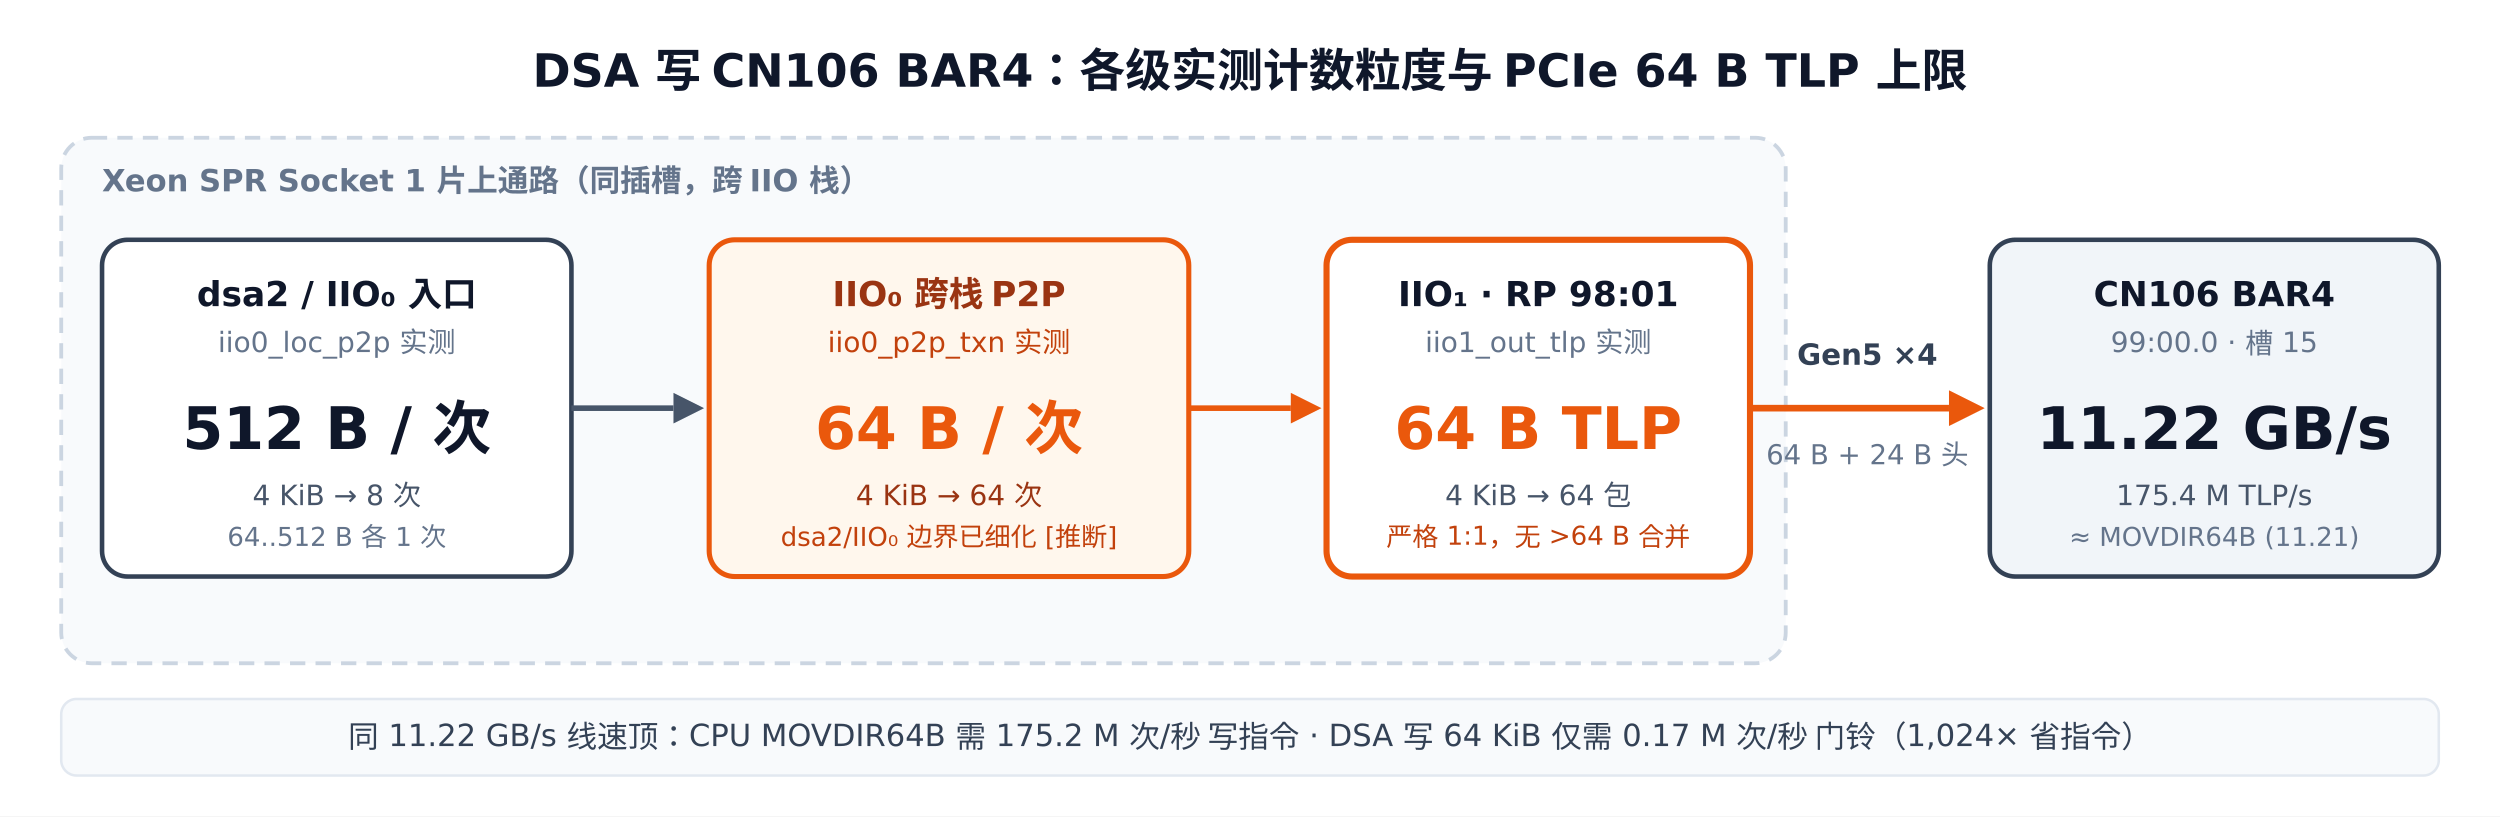
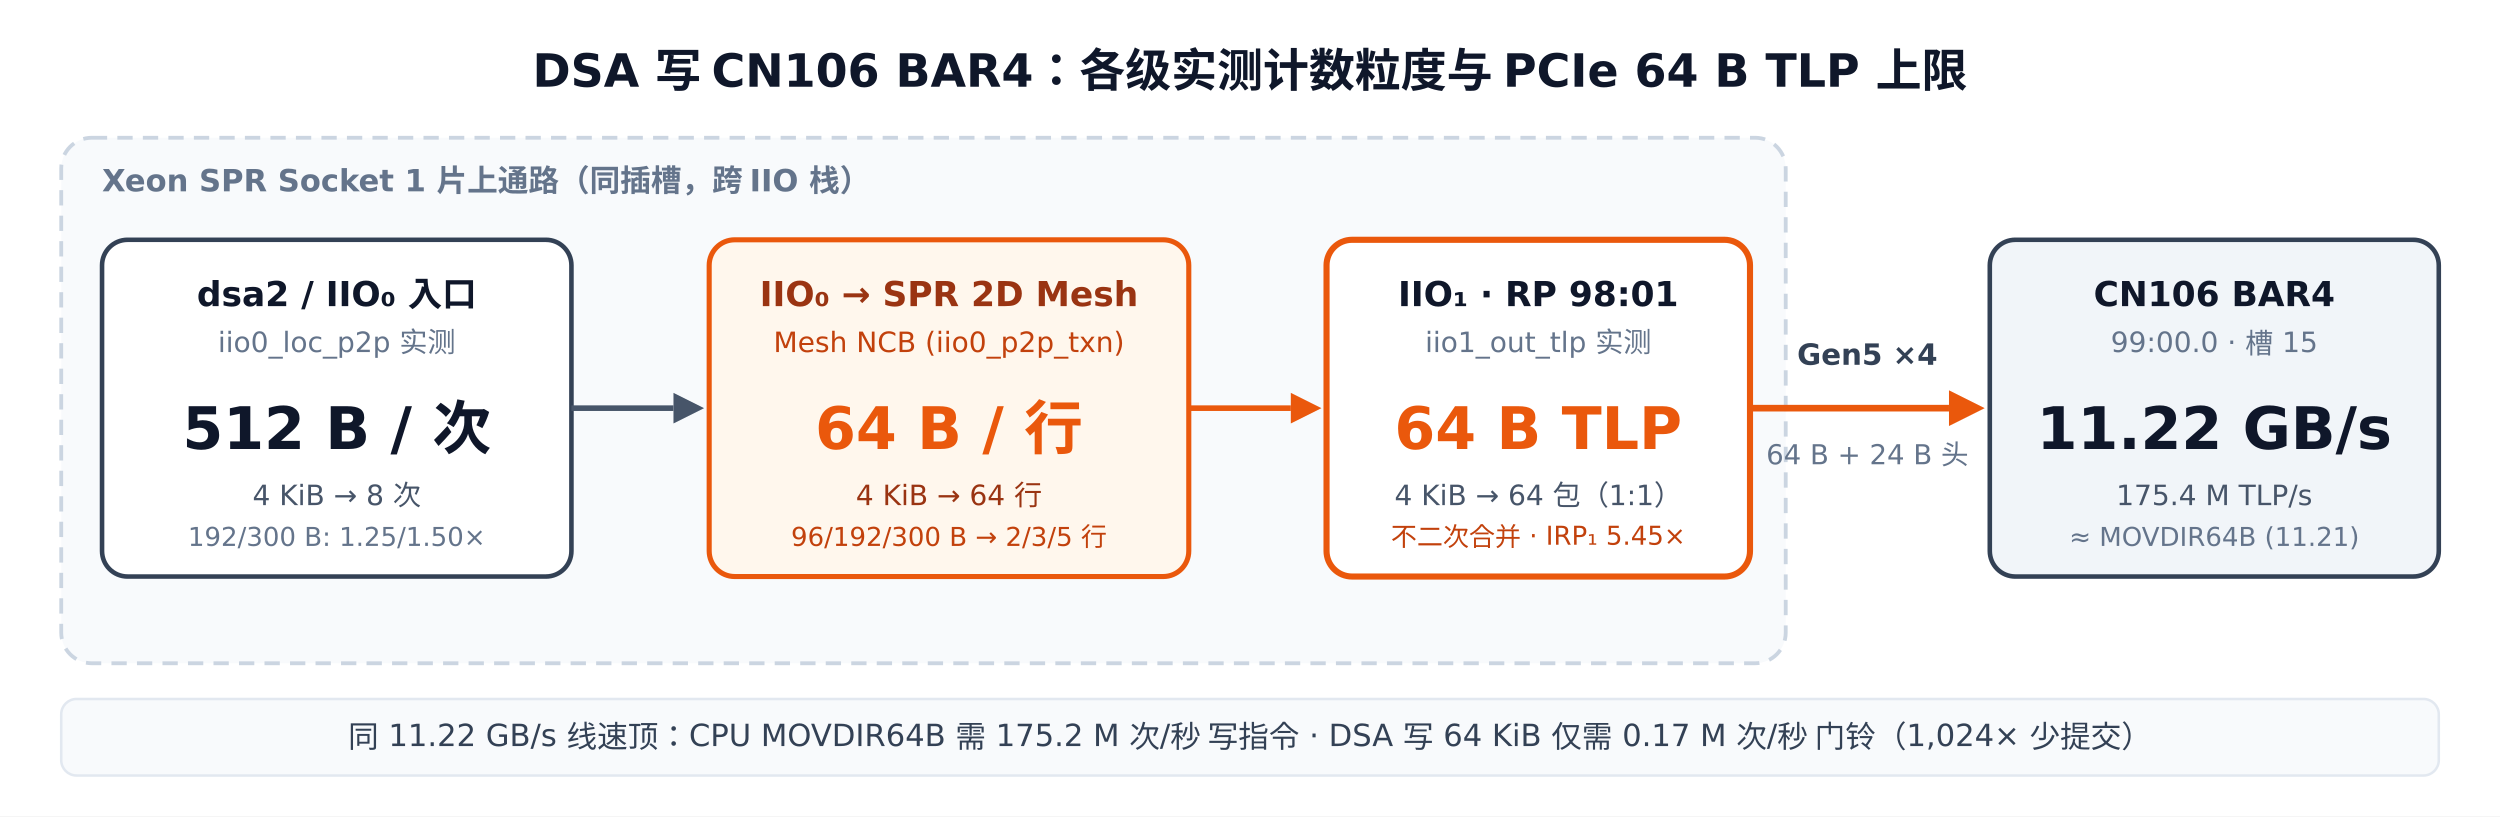
<svg xmlns="http://www.w3.org/2000/svg" viewBox="0 0 980 320" width="980" height="320" font-family="DejaVu Sans, Droid Sans Fallback, sans-serif">
  <rect width="980" height="320" fill="#ffffff" />
  <text x="490" y="34" text-anchor="middle" font-size="18" font-weight="700" fill="#0f172a">DSA 写 CN106 BAR4：各级实测计数粒度与 PCIe 64 B TLP 上限</text>
  <rect x="24" y="54" width="676" height="206" rx="12" fill="#f8fafc" stroke="#cbd5e1" stroke-width="1.5" stroke-dasharray="6,4" />
  <text x="40" y="75" font-size="12" font-weight="600" fill="#64748b">Xeon SPR Socket 1 片上通路（同插槽，跨 IIO 栈）</text>
  <rect x="40" y="94" width="184" height="132" rx="10" fill="#ffffff" stroke="#334155" stroke-width="1.8" />
  <text x="132" y="120" text-anchor="middle" font-size="13.5" font-weight="700" fill="#0f172a">dsa2 / IIO₀ 入口</text>
  <text x="132" y="138" text-anchor="middle" font-size="11" fill="#64748b">iio0_loc_p2p 实测</text>
  <text x="132" y="176" text-anchor="middle" font-size="23" font-weight="800" fill="#0f172a">512 B / 次</text>
  <text x="132" y="198" text-anchor="middle" font-size="11" fill="#475569">4 KiB → 8 次</text>
-   <text x="132" y="214" text-anchor="middle" font-size="10.2" fill="#64748b">64..512 B 各 1 次</text>
+   <text x="132" y="214" text-anchor="middle" font-size="10.2" fill="#64748b">192/300 B: 1.25/1.50×</text>
  <line x1="224" y1="160" x2="264" y2="160" stroke="#475569" stroke-width="2.2" />
  <polygon points="264,154 276,160 264,166" fill="#475569" />
  <rect x="278" y="94" width="188" height="132" rx="10" fill="#fff7ed" stroke="#ea580c" stroke-width="2.0" />
-   <text x="372" y="120" text-anchor="middle" font-size="13.5" font-weight="700" fill="#9a3412">IIO₀ 跨栈 P2P</text>
-   <text x="372" y="138" text-anchor="middle" font-size="11" fill="#c2410c">iio0_p2p_txn 实测</text>
-   <text x="372" y="176" text-anchor="middle" font-size="23" font-weight="800" fill="#ea580c">64 B / 次</text>
-   <text x="372" y="198" text-anchor="middle" font-size="11" fill="#9a3412">4 KiB → 64 次</text>
-   <text x="372" y="214" text-anchor="middle" font-size="10.2" fill="#c2410c">dsa2/IIO₀ 边界已细化 [推断]</text>
+   <text x="372" y="120" text-anchor="middle" font-size="13.5" font-weight="700" fill="#9a3412">IIO₀ → SPR 2D Mesh</text>
+   <text x="372" y="138" text-anchor="middle" font-size="11" fill="#c2410c">Mesh NCB (iio0_p2p_txn)</text>
+   <text x="372" y="176" text-anchor="middle" font-size="23" font-weight="800" fill="#ea580c">64 B / 行</text>
+   <text x="372" y="198" text-anchor="middle" font-size="11" fill="#9a3412">4 KiB → 64 行</text>
+   <text x="372" y="214" text-anchor="middle" font-size="10.2" fill="#c2410c">96/192/300 B → 2/3/5 行</text>
  <line x1="466" y1="160" x2="506" y2="160" stroke="#ea580c" stroke-width="2.2" />
  <polygon points="506,154 518,160 506,166" fill="#ea580c" />
  <rect x="520" y="94" width="166" height="132" rx="10" fill="#ffffff" stroke="#ea580c" stroke-width="2.4" />
  <text x="603" y="120" text-anchor="middle" font-size="13.5" font-weight="700" fill="#0f172a">IIO₁ · RP 98:01</text>
  <text x="603" y="138" text-anchor="middle" font-size="11" fill="#64748b">iio1_out_tlp 实测</text>
  <text x="603" y="176" text-anchor="middle" font-size="23" font-weight="800" fill="#ea580c">64 B TLP</text>
-   <text x="603" y="198" text-anchor="middle" font-size="11" fill="#475569">4 KiB → 64 包</text>
-   <text x="603" y="214" text-anchor="middle" font-size="10.2" fill="#c2410c">严格 1:1，无 &gt;64 B 合并</text>
+   <text x="603" y="198" text-anchor="middle" font-size="11" fill="#475569">4 KiB → 64 包（1:1）</text>
+   <text x="603" y="214" text-anchor="middle" font-size="10.2" fill="#c2410c">不二次合并 · IRP₁ 5.45×</text>
  <line x1="686" y1="160" x2="764" y2="160" stroke="#ea580c" stroke-width="2.6" />
  <polygon points="764,153 778,160 764,167" fill="#ea580c" />
  <text x="732" y="143" text-anchor="middle" font-size="11.5" font-weight="700" fill="#334155">Gen5 ×4</text>
  <text x="732" y="182" text-anchor="middle" font-size="10.8" fill="#64748b">64 B + 24 B 头</text>
  <rect x="780" y="94" width="176" height="132" rx="10" fill="#f1f5f9" stroke="#334155" stroke-width="1.8" />
  <text x="868" y="120" text-anchor="middle" font-size="13.5" font-weight="700" fill="#0f172a">CN106 BAR4</text>
  <text x="868" y="138" text-anchor="middle" font-size="11" fill="#64748b">99:00.0 · 槽 15</text>
  <text x="868" y="176" text-anchor="middle" font-size="23" font-weight="800" fill="#0f172a">11.22 GB/s</text>
  <text x="868" y="198" text-anchor="middle" font-size="11" fill="#475569">175.4 M TLP/s</text>
  <text x="868" y="214" text-anchor="middle" font-size="10.2" fill="#64748b">≈ MOVDIR64B (11.21)</text>
  <rect x="24" y="274" width="932" height="30" rx="6" fill="#f8fafc" stroke="#e2e8f0" stroke-width="1" />
  <text x="490" y="293" text-anchor="middle" font-size="12" fill="#334155">
-     同 11.22 GB/s 线速顶：CPU MOVDIR64B 需 175.2 M 次/秒 写指令 · DSA 写 64 KiB 仅需 0.17 M 次/秒 门铃（1,024× 省指令）
+     同 11.22 GB/s 线速顶：CPU MOVDIR64B 需 175.2 M 次/秒 写指令 · DSA 写 64 KiB 仅需 0.17 M 次/秒 门铃（1,024× 少提交）
  </text>
</svg>
